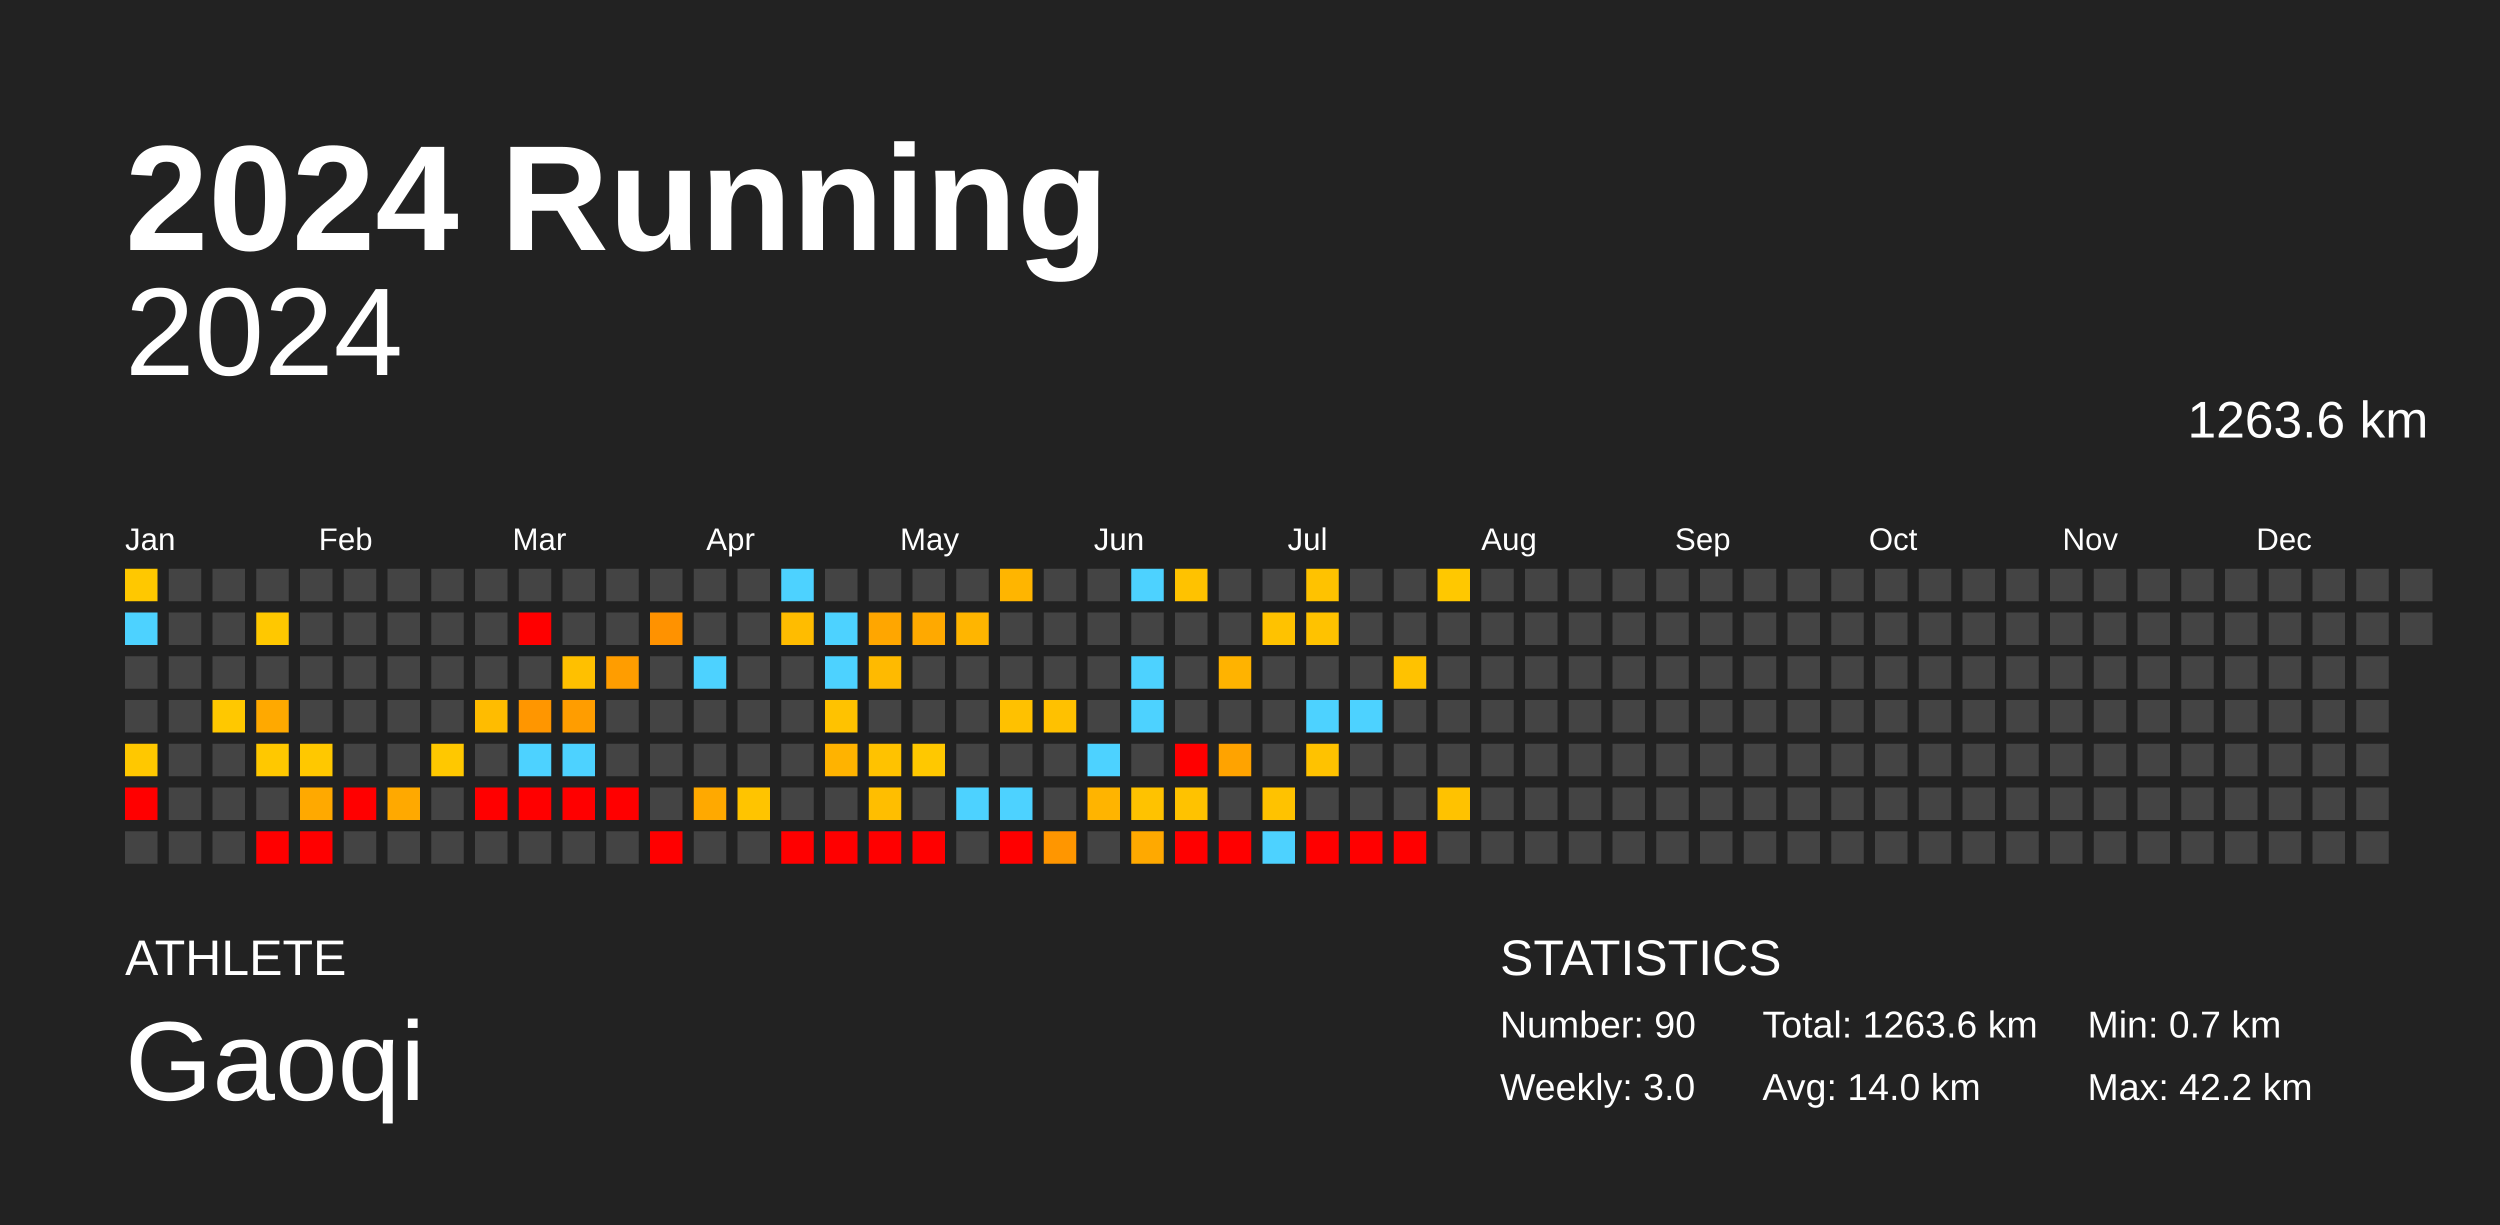
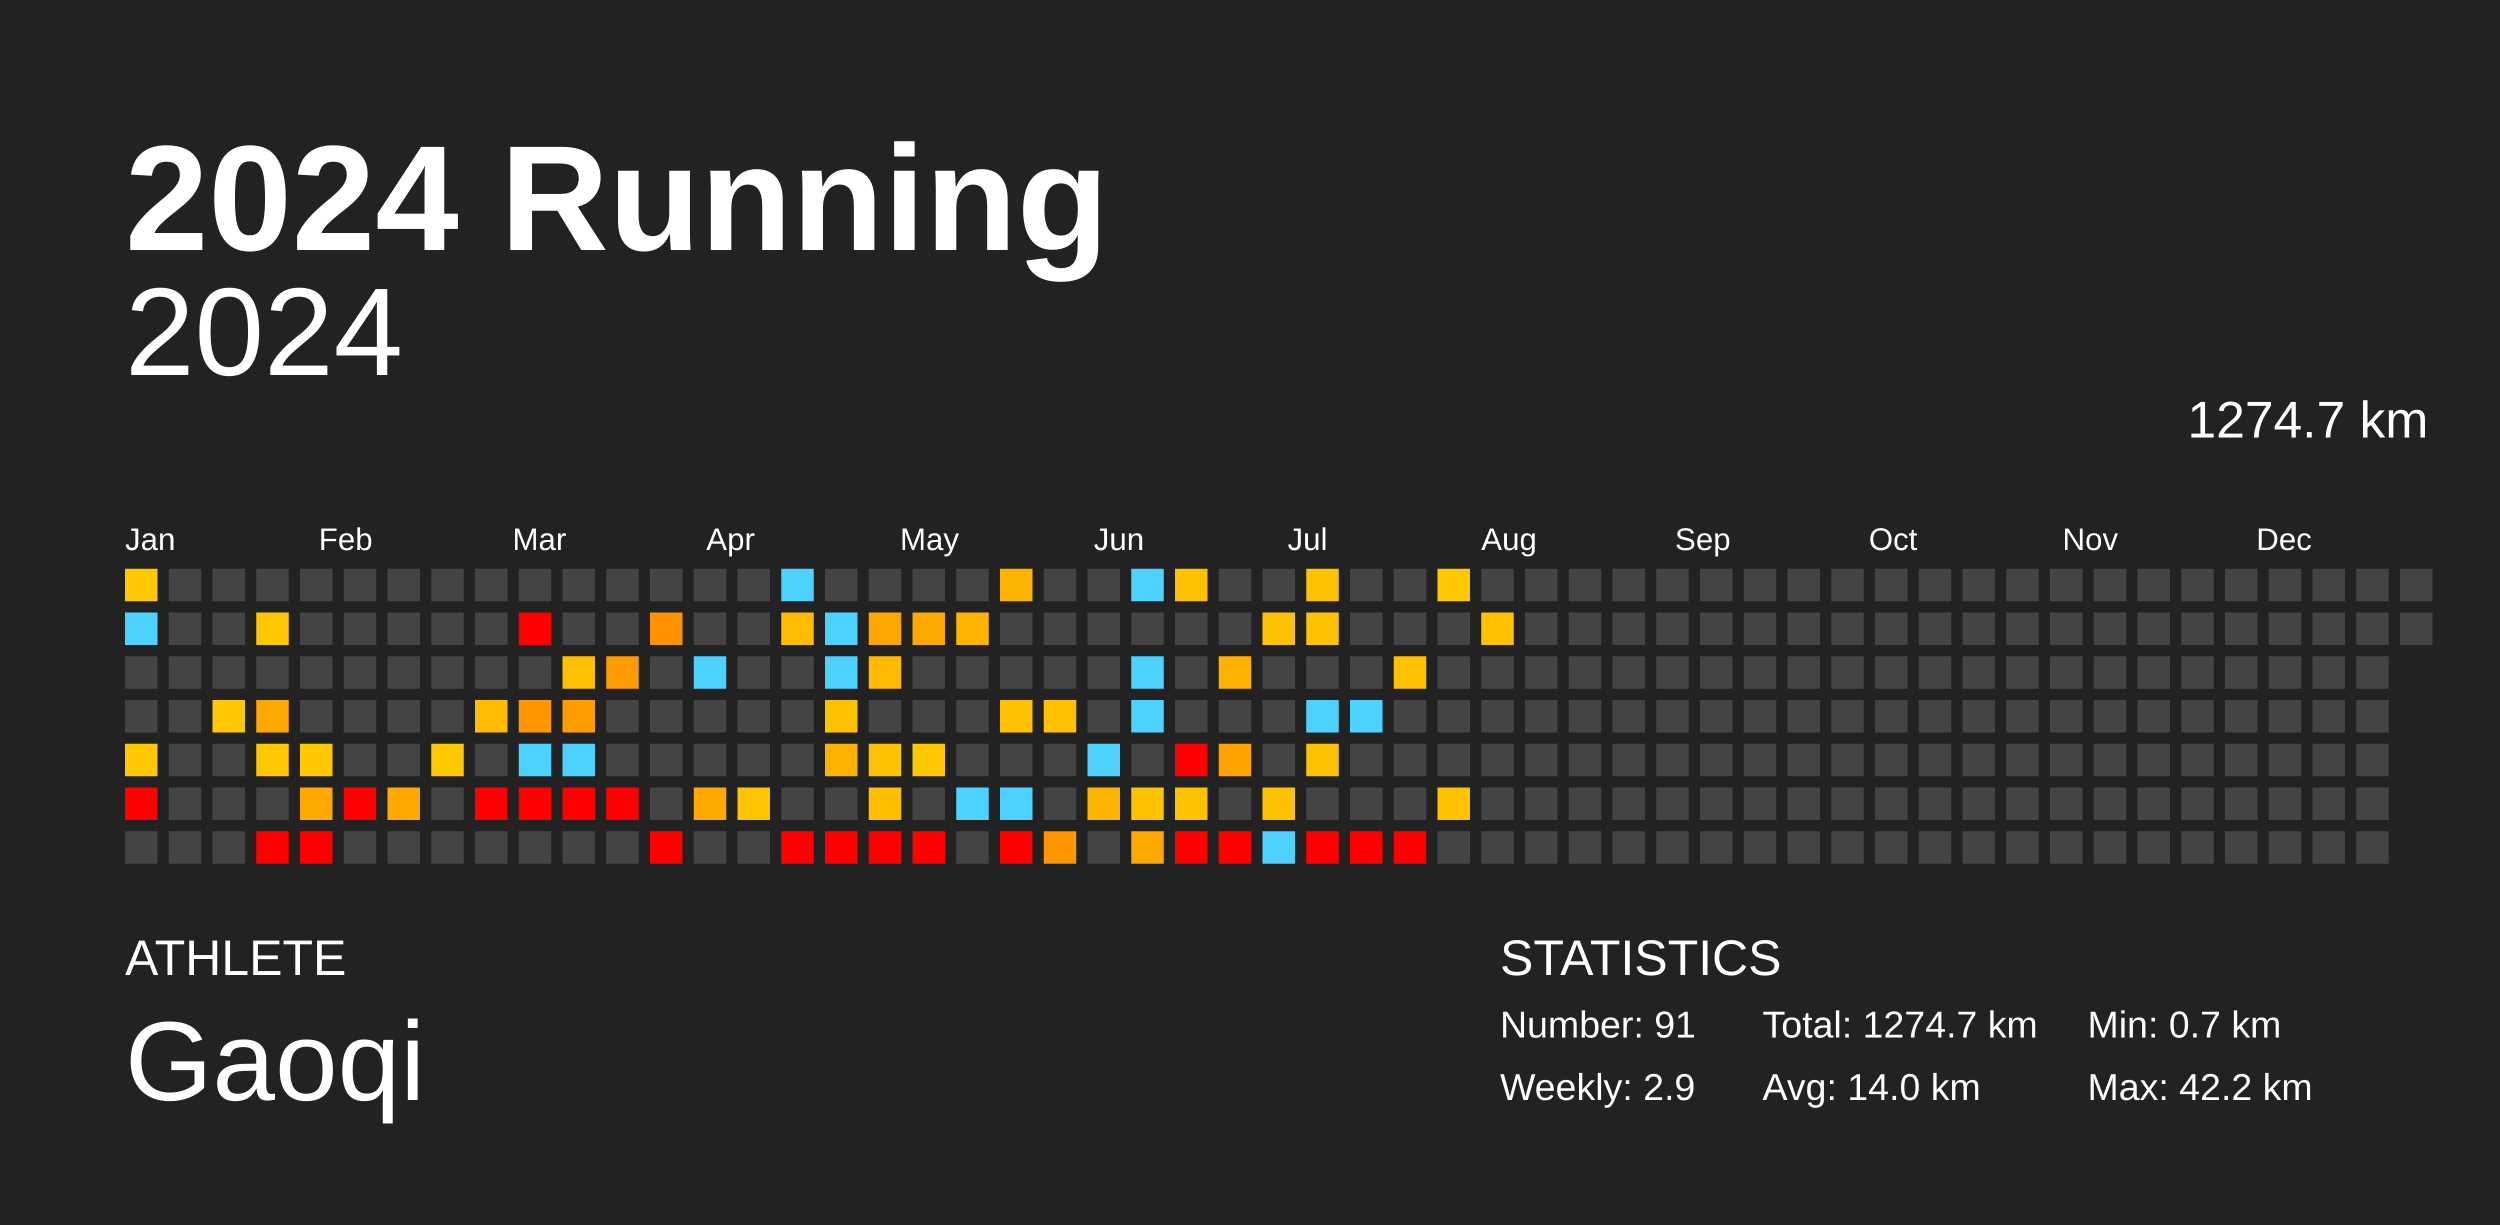
<svg xmlns="http://www.w3.org/2000/svg" baseProfile="full" height="98mm" version="1.1" viewBox="0,0,200,98" width="200mm">
  <defs />
  <rect fill="#222222" height="98" width="200" x="0" y="0" />
  <text fill="#FFFFFF" style="font-size:12px; font-family:Arial; font-weight:bold;" x="10" y="20">2024 Running</text>
  <text fill="#FFFFFF" style="font-size:4px; font-family:Arial" x="10" y="78">ATHLETE</text>
  <text fill="#FFFFFF" style="font-size:9px; font-family:Arial" x="10" y="88">Gaoqi</text>
  <text fill="#FFFFFF" style="font-size:4px; font-family:Arial" x="120" y="78">STATISTICS</text>
-   <text fill="#FFFFFF" style="font-size:3px; font-family:Arial" x="120" y="83">Number: 90</text>
-   <text fill="#FFFFFF" style="font-size:3px; font-family:Arial" x="120" y="88">Weekly: 3.0</text>
-   <text fill="#FFFFFF" style="font-size:3px; font-family:Arial" x="141" y="83">Total: 1263.6 km</text>
+   <text fill="#FFFFFF" style="font-size:3px; font-family:Arial" x="120" y="83">Number: 91</text>
+   <text fill="#FFFFFF" style="font-size:3px; font-family:Arial" x="120" y="88">Weekly: 2.9</text>
+   <text fill="#FFFFFF" style="font-size:3px; font-family:Arial" x="141" y="83">Total: 1274.7 km</text>
  <text fill="#FFFFFF" style="font-size:3px; font-family:Arial" x="141" y="88">Avg: 14.0 km</text>
  <text fill="#FFFFFF" style="font-size:3px; font-family:Arial" x="167" y="83">Min: 0.7 km</text>
  <text fill="#FFFFFF" style="font-size:3px; font-family:Arial" x="167" y="88">Max: 42.2 km</text>
  <text alignment-baseline="hanging" fill="#FFFFFF" style="font-size:10.0px; font-family:Arial;" x="10" y="30">2024</text>
-   <text alignment-baseline="hanging" fill="#FFFFFF" style="font-size:4.125px; font-family:Arial;" x="175" y="35">1263.6 km</text>
+   <text alignment-baseline="hanging" fill="#FFFFFF" style="font-size:4.125px; font-family:Arial;" x="175" y="35">1274.7 km</text>
  <text fill="#FFFFFF" style="font-size:2.5px; font-family:Arial" x="10.0" y="44">Jan</text>
  <text fill="#FFFFFF" style="font-size:2.5px; font-family:Arial" x="25.5" y="44">Feb</text>
  <text fill="#FFFFFF" style="font-size:2.5px; font-family:Arial" x="41.0" y="44">Mar</text>
  <text fill="#FFFFFF" style="font-size:2.5px; font-family:Arial" x="56.5" y="44">Apr</text>
  <text fill="#FFFFFF" style="font-size:2.5px; font-family:Arial" x="72.0" y="44">May</text>
  <text fill="#FFFFFF" style="font-size:2.5px; font-family:Arial" x="87.5" y="44">Jun</text>
  <text fill="#FFFFFF" style="font-size:2.5px; font-family:Arial" x="103.0" y="44">Jul</text>
  <text fill="#FFFFFF" style="font-size:2.5px; font-family:Arial" x="118.5" y="44">Aug</text>
  <text fill="#FFFFFF" style="font-size:2.5px; font-family:Arial" x="134.0" y="44">Sep</text>
  <text fill="#FFFFFF" style="font-size:2.5px; font-family:Arial" x="149.5" y="44">Oct</text>
  <text fill="#FFFFFF" style="font-size:2.5px; font-family:Arial" x="165.0" y="44">Nov</text>
  <text fill="#FFFFFF" style="font-size:2.5px; font-family:Arial" x="180.5" y="44">Dec</text>
  <rect fill="#ffc800" height="2.6" width="2.6" x="10.0" y="45.5" />
  <rect fill="#4dd2ff" height="2.6" width="2.6" x="10.0" y="49.0" />
  <rect fill="#444444" height="2.6" width="2.6" x="10.0" y="52.5" />
  <rect fill="#444444" height="2.6" width="2.6" x="10.0" y="56.0" />
  <rect fill="#ffc800" height="2.6" width="2.6" x="10.0" y="59.5" />
  <rect fill="red" height="2.6" width="2.6" x="10.0" y="63.0" />
  <rect fill="#444444" height="2.6" width="2.6" x="10.0" y="66.5" />
  <rect fill="#444444" height="2.6" width="2.6" x="13.5" y="45.5" />
  <rect fill="#444444" height="2.6" width="2.6" x="13.5" y="49.0" />
  <rect fill="#444444" height="2.6" width="2.6" x="13.5" y="52.5" />
  <rect fill="#444444" height="2.6" width="2.6" x="13.5" y="56.0" />
  <rect fill="#444444" height="2.6" width="2.6" x="13.5" y="59.5" />
  <rect fill="#444444" height="2.6" width="2.6" x="13.5" y="63.0" />
  <rect fill="#444444" height="2.6" width="2.6" x="13.5" y="66.5" />
  <rect fill="#444444" height="2.6" width="2.6" x="17.0" y="45.5" />
  <rect fill="#444444" height="2.6" width="2.6" x="17.0" y="49.0" />
  <rect fill="#444444" height="2.6" width="2.6" x="17.0" y="52.5" />
  <rect fill="#ffc800" height="2.6" width="2.6" x="17.0" y="56.0" />
  <rect fill="#444444" height="2.6" width="2.6" x="17.0" y="59.5" />
  <rect fill="#444444" height="2.6" width="2.6" x="17.0" y="63.0" />
  <rect fill="#444444" height="2.6" width="2.6" x="17.0" y="66.5" />
  <rect fill="#444444" height="2.6" width="2.6" x="20.5" y="45.5" />
  <rect fill="#ffc800" height="2.6" width="2.6" x="20.5" y="49.0" />
  <rect fill="#444444" height="2.6" width="2.6" x="20.5" y="52.5" />
  <rect fill="#ffa900" height="2.6" width="2.6" x="20.5" y="56.0" />
  <rect fill="#ffc800" height="2.6" width="2.6" x="20.5" y="59.5" />
  <rect fill="#444444" height="2.6" width="2.6" x="20.5" y="63.0" />
  <rect fill="red" height="2.6" width="2.6" x="20.5" y="66.5" />
  <rect fill="#444444" height="2.6" width="2.6" x="24.0" y="45.5" />
  <rect fill="#444444" height="2.6" width="2.6" x="24.0" y="49.0" />
  <rect fill="#444444" height="2.6" width="2.6" x="24.0" y="52.5" />
  <rect fill="#444444" height="2.6" width="2.6" x="24.0" y="56.0" />
  <rect fill="#ffc800" height="2.6" width="2.6" x="24.0" y="59.5" />
  <rect fill="#ffa900" height="2.6" width="2.6" x="24.0" y="63.0" />
  <rect fill="red" height="2.6" width="2.6" x="24.0" y="66.5" />
  <rect fill="#444444" height="2.6" width="2.6" x="27.5" y="45.5" />
  <rect fill="#444444" height="2.6" width="2.6" x="27.5" y="49.0" />
  <rect fill="#444444" height="2.6" width="2.6" x="27.5" y="52.5" />
  <rect fill="#444444" height="2.6" width="2.6" x="27.5" y="56.0" />
  <rect fill="#444444" height="2.6" width="2.6" x="27.5" y="59.5" />
  <rect fill="red" height="2.6" width="2.6" x="27.5" y="63.0" />
  <rect fill="#444444" height="2.6" width="2.6" x="27.5" y="66.5" />
  <rect fill="#444444" height="2.6" width="2.6" x="31.0" y="45.5" />
  <rect fill="#444444" height="2.6" width="2.6" x="31.0" y="49.0" />
  <rect fill="#444444" height="2.6" width="2.6" x="31.0" y="52.5" />
  <rect fill="#444444" height="2.6" width="2.6" x="31.0" y="56.0" />
  <rect fill="#444444" height="2.6" width="2.6" x="31.0" y="59.5" />
  <rect fill="#ffa900" height="2.6" width="2.6" x="31.0" y="63.0" />
  <rect fill="#444444" height="2.6" width="2.6" x="31.0" y="66.5" />
  <rect fill="#444444" height="2.6" width="2.6" x="34.5" y="45.5" />
  <rect fill="#444444" height="2.6" width="2.6" x="34.5" y="49.0" />
  <rect fill="#444444" height="2.6" width="2.6" x="34.5" y="52.5" />
  <rect fill="#444444" height="2.6" width="2.6" x="34.5" y="56.0" />
  <rect fill="#ffc800" height="2.6" width="2.6" x="34.5" y="59.5" />
  <rect fill="#444444" height="2.6" width="2.6" x="34.5" y="63.0" />
  <rect fill="#444444" height="2.6" width="2.6" x="34.5" y="66.5" />
  <rect fill="#444444" height="2.6" width="2.6" x="38.0" y="45.5" />
  <rect fill="#444444" height="2.6" width="2.6" x="38.0" y="49.0" />
  <rect fill="#444444" height="2.6" width="2.6" x="38.0" y="52.5" />
  <rect fill="#ffbc00" height="2.6" width="2.6" x="38.0" y="56.0" />
  <rect fill="#444444" height="2.6" width="2.6" x="38.0" y="59.5" />
  <rect fill="red" height="2.6" width="2.6" x="38.0" y="63.0" />
  <rect fill="#444444" height="2.6" width="2.6" x="38.0" y="66.5" />
  <rect fill="#444444" height="2.6" width="2.6" x="41.5" y="45.5" />
  <rect fill="red" height="2.6" width="2.6" x="41.5" y="49.0" />
  <rect fill="#444444" height="2.6" width="2.6" x="41.5" y="52.5" />
  <rect fill="#ff9600" height="2.6" width="2.6" x="41.5" y="56.0" />
  <rect fill="#4dd2ff" height="2.6" width="2.6" x="41.5" y="59.5" />
  <rect fill="red" height="2.6" width="2.6" x="41.5" y="63.0" />
  <rect fill="#444444" height="2.6" width="2.6" x="41.5" y="66.5" />
  <rect fill="#444444" height="2.6" width="2.6" x="45.0" y="45.5" />
  <rect fill="#444444" height="2.6" width="2.6" x="45.0" y="49.0" />
  <rect fill="#ffc000" height="2.6" width="2.6" x="45.0" y="52.5" />
  <rect fill="#ff9d00" height="2.6" width="2.6" x="45.0" y="56.0" />
  <rect fill="#4dd2ff" height="2.6" width="2.6" x="45.0" y="59.5" />
  <rect fill="red" height="2.6" width="2.6" x="45.0" y="63.0" />
  <rect fill="#444444" height="2.6" width="2.6" x="45.0" y="66.5" />
  <rect fill="#444444" height="2.6" width="2.6" x="48.5" y="45.5" />
  <rect fill="#444444" height="2.6" width="2.6" x="48.5" y="49.0" />
  <rect fill="#ff9d00" height="2.6" width="2.6" x="48.5" y="52.5" />
  <rect fill="#444444" height="2.6" width="2.6" x="48.5" y="56.0" />
  <rect fill="#444444" height="2.6" width="2.6" x="48.5" y="59.5" />
  <rect fill="red" height="2.6" width="2.6" x="48.5" y="63.0" />
  <rect fill="#444444" height="2.6" width="2.6" x="48.5" y="66.5" />
  <rect fill="#444444" height="2.6" width="2.6" x="52.0" y="45.5" />
  <rect fill="#ff9200" height="2.6" width="2.6" x="52.0" y="49.0" />
  <rect fill="#444444" height="2.6" width="2.6" x="52.0" y="52.5" />
  <rect fill="#444444" height="2.6" width="2.6" x="52.0" y="56.0" />
  <rect fill="#444444" height="2.6" width="2.6" x="52.0" y="59.5" />
  <rect fill="#444444" height="2.6" width="2.6" x="52.0" y="63.0" />
  <rect fill="red" height="2.6" width="2.6" x="52.0" y="66.5" />
  <rect fill="#444444" height="2.6" width="2.6" x="55.5" y="45.5" />
  <rect fill="#444444" height="2.6" width="2.6" x="55.5" y="49.0" />
  <rect fill="#4dd2ff" height="2.6" width="2.6" x="55.5" y="52.5" />
  <rect fill="#444444" height="2.6" width="2.6" x="55.5" y="56.0" />
  <rect fill="#444444" height="2.6" width="2.6" x="55.5" y="59.5" />
  <rect fill="#ffa900" height="2.6" width="2.6" x="55.5" y="63.0" />
  <rect fill="#444444" height="2.6" width="2.6" x="55.5" y="66.5" />
  <rect fill="#444444" height="2.6" width="2.6" x="59.0" y="45.5" />
  <rect fill="#444444" height="2.6" width="2.6" x="59.0" y="49.0" />
  <rect fill="#444444" height="2.6" width="2.6" x="59.0" y="52.5" />
  <rect fill="#444444" height="2.6" width="2.6" x="59.0" y="56.0" />
  <rect fill="#444444" height="2.6" width="2.6" x="59.0" y="59.5" />
  <rect fill="#ffc400" height="2.6" width="2.6" x="59.0" y="63.0" />
  <rect fill="#444444" height="2.6" width="2.6" x="59.0" y="66.5" />
  <rect fill="#4dd2ff" height="2.6" width="2.6" x="62.5" y="45.5" />
  <rect fill="#ffbc00" height="2.6" width="2.6" x="62.5" y="49.0" />
  <rect fill="#444444" height="2.6" width="2.6" x="62.5" y="52.5" />
  <rect fill="#444444" height="2.6" width="2.6" x="62.5" y="56.0" />
  <rect fill="#444444" height="2.6" width="2.6" x="62.5" y="59.5" />
  <rect fill="#444444" height="2.6" width="2.6" x="62.5" y="63.0" />
  <rect fill="red" height="2.6" width="2.6" x="62.5" y="66.5" />
  <rect fill="#444444" height="2.6" width="2.6" x="66.0" y="45.5" />
  <rect fill="#4dd2ff" height="2.6" width="2.6" x="66.0" y="49.0" />
  <rect fill="#4dd2ff" height="2.6" width="2.6" x="66.0" y="52.5" />
  <rect fill="#ffc200" height="2.6" width="2.6" x="66.0" y="56.0" />
  <rect fill="#ffb300" height="2.6" width="2.6" x="66.0" y="59.5" />
  <rect fill="#444444" height="2.6" width="2.6" x="66.0" y="63.0" />
  <rect fill="red" height="2.6" width="2.6" x="66.0" y="66.5" />
  <rect fill="#444444" height="2.6" width="2.6" x="69.5" y="45.5" />
  <rect fill="#ffa600" height="2.6" width="2.6" x="69.5" y="49.0" />
  <rect fill="#ffba00" height="2.6" width="2.6" x="69.5" y="52.5" />
  <rect fill="#444444" height="2.6" width="2.6" x="69.5" y="56.0" />
  <rect fill="#ffc200" height="2.6" width="2.6" x="69.5" y="59.5" />
  <rect fill="#ffbe00" height="2.6" width="2.6" x="69.5" y="63.0" />
  <rect fill="red" height="2.6" width="2.6" x="69.5" y="66.5" />
  <rect fill="#444444" height="2.6" width="2.6" x="73.0" y="45.5" />
  <rect fill="#ffa900" height="2.6" width="2.6" x="73.0" y="49.0" />
  <rect fill="#444444" height="2.6" width="2.6" x="73.0" y="52.5" />
  <rect fill="#444444" height="2.6" width="2.6" x="73.0" y="56.0" />
  <rect fill="#ffc800" height="2.6" width="2.6" x="73.0" y="59.5" />
  <rect fill="#444444" height="2.6" width="2.6" x="73.0" y="63.0" />
  <rect fill="red" height="2.6" width="2.6" x="73.0" y="66.5" />
  <rect fill="#444444" height="2.6" width="2.6" x="76.5" y="45.5" />
  <rect fill="#ffb500" height="2.6" width="2.6" x="76.5" y="49.0" />
  <rect fill="#444444" height="2.6" width="2.6" x="76.5" y="52.5" />
  <rect fill="#444444" height="2.6" width="2.6" x="76.5" y="56.0" />
  <rect fill="#444444" height="2.6" width="2.6" x="76.5" y="59.5" />
  <rect fill="#4dd2ff" height="2.6" width="2.6" x="76.5" y="63.0" />
  <rect fill="#444444" height="2.6" width="2.6" x="76.5" y="66.5" />
  <rect fill="#ffb500" height="2.6" width="2.6" x="80.0" y="45.5" />
  <rect fill="#444444" height="2.6" width="2.6" x="80.0" y="49.0" />
  <rect fill="#444444" height="2.6" width="2.6" x="80.0" y="52.5" />
  <rect fill="#ffc100" height="2.6" width="2.6" x="80.0" y="56.0" />
  <rect fill="#444444" height="2.6" width="2.6" x="80.0" y="59.5" />
  <rect fill="#4dd2ff" height="2.6" width="2.6" x="80.0" y="63.0" />
  <rect fill="red" height="2.6" width="2.6" x="80.0" y="66.5" />
  <rect fill="#444444" height="2.6" width="2.6" x="83.5" y="45.5" />
  <rect fill="#444444" height="2.6" width="2.6" x="83.5" y="49.0" />
  <rect fill="#444444" height="2.6" width="2.6" x="83.5" y="52.5" />
  <rect fill="#ffc100" height="2.6" width="2.6" x="83.5" y="56.0" />
  <rect fill="#444444" height="2.6" width="2.6" x="83.5" y="59.5" />
  <rect fill="#444444" height="2.6" width="2.6" x="83.5" y="63.0" />
  <rect fill="#ff9600" height="2.6" width="2.6" x="83.5" y="66.5" />
  <rect fill="#444444" height="2.6" width="2.6" x="87.0" y="45.5" />
  <rect fill="#444444" height="2.6" width="2.6" x="87.0" y="49.0" />
  <rect fill="#444444" height="2.6" width="2.6" x="87.0" y="52.5" />
  <rect fill="#444444" height="2.6" width="2.6" x="87.0" y="56.0" />
  <rect fill="#4dd2ff" height="2.6" width="2.6" x="87.0" y="59.5" />
  <rect fill="#ffb400" height="2.6" width="2.6" x="87.0" y="63.0" />
  <rect fill="#444444" height="2.6" width="2.6" x="87.0" y="66.5" />
  <rect fill="#4dd2ff" height="2.6" width="2.6" x="90.5" y="45.5" />
  <rect fill="#444444" height="2.6" width="2.6" x="90.5" y="49.0" />
  <rect fill="#4dd2ff" height="2.6" width="2.6" x="90.5" y="52.5" />
  <rect fill="#4dd2ff" height="2.6" width="2.6" x="90.5" y="56.0" />
  <rect fill="#444444" height="2.6" width="2.6" x="90.5" y="59.5" />
  <rect fill="#ffc200" height="2.6" width="2.6" x="90.5" y="63.0" />
  <rect fill="#ffa900" height="2.6" width="2.6" x="90.5" y="66.5" />
  <rect fill="#ffc200" height="2.6" width="2.6" x="94.0" y="45.5" />
  <rect fill="#444444" height="2.6" width="2.6" x="94.0" y="49.0" />
  <rect fill="#444444" height="2.6" width="2.6" x="94.0" y="52.5" />
  <rect fill="#444444" height="2.6" width="2.6" x="94.0" y="56.0" />
  <rect fill="red" height="2.6" width="2.6" x="94.0" y="59.5" />
  <rect fill="#ffc200" height="2.6" width="2.6" x="94.0" y="63.0" />
  <rect fill="red" height="2.6" width="2.6" x="94.0" y="66.5" />
  <rect fill="#444444" height="2.6" width="2.6" x="97.5" y="45.5" />
  <rect fill="#444444" height="2.6" width="2.6" x="97.5" y="49.0" />
  <rect fill="#ffb300" height="2.6" width="2.6" x="97.5" y="52.5" />
  <rect fill="#444444" height="2.6" width="2.6" x="97.5" y="56.0" />
  <rect fill="#ffa300" height="2.6" width="2.6" x="97.5" y="59.5" />
  <rect fill="#444444" height="2.6" width="2.6" x="97.5" y="63.0" />
  <rect fill="red" height="2.6" width="2.6" x="97.5" y="66.5" />
  <rect fill="#444444" height="2.6" width="2.6" x="101.0" y="45.5" />
  <rect fill="#ffc200" height="2.6" width="2.6" x="101.0" y="49.0" />
  <rect fill="#444444" height="2.6" width="2.6" x="101.0" y="52.5" />
  <rect fill="#444444" height="2.6" width="2.6" x="101.0" y="56.0" />
  <rect fill="#444444" height="2.6" width="2.6" x="101.0" y="59.5" />
  <rect fill="#ffc200" height="2.6" width="2.6" x="101.0" y="63.0" />
  <rect fill="#4dd2ff" height="2.6" width="2.6" x="101.0" y="66.5" />
  <rect fill="#ffc200" height="2.6" width="2.6" x="104.5" y="45.5" />
  <rect fill="#ffc200" height="2.6" width="2.6" x="104.5" y="49.0" />
  <rect fill="#444444" height="2.6" width="2.6" x="104.5" y="52.5" />
  <rect fill="#4dd2ff" height="2.6" width="2.6" x="104.5" y="56.0" />
  <rect fill="#ffc200" height="2.6" width="2.6" x="104.5" y="59.5" />
  <rect fill="#444444" height="2.6" width="2.6" x="104.5" y="63.0" />
  <rect fill="red" height="2.6" width="2.6" x="104.5" y="66.5" />
  <rect fill="#444444" height="2.6" width="2.6" x="108.0" y="45.5" />
  <rect fill="#444444" height="2.6" width="2.6" x="108.0" y="49.0" />
  <rect fill="#444444" height="2.6" width="2.6" x="108.0" y="52.5" />
  <rect fill="#4dd2ff" height="2.6" width="2.6" x="108.0" y="56.0" />
  <rect fill="#444444" height="2.6" width="2.6" x="108.0" y="59.5" />
  <rect fill="#444444" height="2.6" width="2.6" x="108.0" y="63.0" />
  <rect fill="red" height="2.6" width="2.6" x="108.0" y="66.5" />
  <rect fill="#444444" height="2.6" width="2.6" x="111.5" y="45.5" />
  <rect fill="#444444" height="2.6" width="2.6" x="111.5" y="49.0" />
  <rect fill="#ffc200" height="2.6" width="2.6" x="111.5" y="52.5" />
  <rect fill="#444444" height="2.6" width="2.6" x="111.5" y="56.0" />
  <rect fill="#444444" height="2.6" width="2.6" x="111.5" y="59.5" />
  <rect fill="#444444" height="2.6" width="2.6" x="111.5" y="63.0" />
  <rect fill="red" height="2.6" width="2.6" x="111.5" y="66.5" />
  <rect fill="#ffc800" height="2.6" width="2.6" x="115.0" y="45.5" />
  <rect fill="#444444" height="2.6" width="2.6" x="115.0" y="49.0" />
  <rect fill="#444444" height="2.6" width="2.6" x="115.0" y="52.5" />
  <rect fill="#444444" height="2.6" width="2.6" x="115.0" y="56.0" />
  <rect fill="#444444" height="2.6" width="2.6" x="115.0" y="59.5" />
  <rect fill="#ffc200" height="2.6" width="2.6" x="115.0" y="63.0" />
  <rect fill="#444444" height="2.6" width="2.6" x="115.0" y="66.5" />
  <rect fill="#444444" height="2.6" width="2.6" x="118.5" y="45.5" />
-   <rect fill="#444444" height="2.6" width="2.6" x="118.5" y="49.0" />
+   <rect fill="#ffc100" height="2.6" width="2.6" x="118.5" y="49.0" />
  <rect fill="#444444" height="2.6" width="2.6" x="118.5" y="52.5" />
  <rect fill="#444444" height="2.6" width="2.6" x="118.5" y="56.0" />
  <rect fill="#444444" height="2.6" width="2.6" x="118.5" y="59.5" />
  <rect fill="#444444" height="2.6" width="2.6" x="118.5" y="63.0" />
  <rect fill="#444444" height="2.6" width="2.6" x="118.5" y="66.5" />
  <rect fill="#444444" height="2.6" width="2.6" x="122.0" y="45.5" />
  <rect fill="#444444" height="2.6" width="2.6" x="122.0" y="49.0" />
  <rect fill="#444444" height="2.6" width="2.6" x="122.0" y="52.5" />
  <rect fill="#444444" height="2.6" width="2.6" x="122.0" y="56.0" />
  <rect fill="#444444" height="2.6" width="2.6" x="122.0" y="59.5" />
  <rect fill="#444444" height="2.6" width="2.6" x="122.0" y="63.0" />
  <rect fill="#444444" height="2.6" width="2.6" x="122.0" y="66.5" />
  <rect fill="#444444" height="2.6" width="2.6" x="125.5" y="45.5" />
  <rect fill="#444444" height="2.6" width="2.6" x="125.5" y="49.0" />
  <rect fill="#444444" height="2.6" width="2.6" x="125.5" y="52.5" />
  <rect fill="#444444" height="2.6" width="2.6" x="125.5" y="56.0" />
  <rect fill="#444444" height="2.6" width="2.6" x="125.5" y="59.5" />
  <rect fill="#444444" height="2.6" width="2.6" x="125.5" y="63.0" />
  <rect fill="#444444" height="2.6" width="2.6" x="125.5" y="66.5" />
  <rect fill="#444444" height="2.6" width="2.6" x="129.0" y="45.5" />
  <rect fill="#444444" height="2.6" width="2.6" x="129.0" y="49.0" />
  <rect fill="#444444" height="2.6" width="2.6" x="129.0" y="52.5" />
  <rect fill="#444444" height="2.6" width="2.6" x="129.0" y="56.0" />
  <rect fill="#444444" height="2.6" width="2.6" x="129.0" y="59.5" />
  <rect fill="#444444" height="2.6" width="2.6" x="129.0" y="63.0" />
  <rect fill="#444444" height="2.6" width="2.6" x="129.0" y="66.5" />
  <rect fill="#444444" height="2.6" width="2.6" x="132.5" y="45.5" />
  <rect fill="#444444" height="2.6" width="2.6" x="132.5" y="49.0" />
  <rect fill="#444444" height="2.6" width="2.6" x="132.5" y="52.5" />
  <rect fill="#444444" height="2.6" width="2.6" x="132.5" y="56.0" />
  <rect fill="#444444" height="2.6" width="2.6" x="132.5" y="59.5" />
  <rect fill="#444444" height="2.6" width="2.6" x="132.5" y="63.0" />
  <rect fill="#444444" height="2.6" width="2.6" x="132.5" y="66.5" />
  <rect fill="#444444" height="2.6" width="2.6" x="136.0" y="45.5" />
  <rect fill="#444444" height="2.6" width="2.6" x="136.0" y="49.0" />
  <rect fill="#444444" height="2.6" width="2.6" x="136.0" y="52.5" />
  <rect fill="#444444" height="2.6" width="2.6" x="136.0" y="56.0" />
  <rect fill="#444444" height="2.6" width="2.6" x="136.0" y="59.5" />
  <rect fill="#444444" height="2.6" width="2.6" x="136.0" y="63.0" />
  <rect fill="#444444" height="2.6" width="2.6" x="136.0" y="66.5" />
  <rect fill="#444444" height="2.6" width="2.6" x="139.5" y="45.5" />
  <rect fill="#444444" height="2.6" width="2.6" x="139.5" y="49.0" />
  <rect fill="#444444" height="2.6" width="2.6" x="139.5" y="52.5" />
  <rect fill="#444444" height="2.6" width="2.6" x="139.5" y="56.0" />
  <rect fill="#444444" height="2.6" width="2.6" x="139.5" y="59.5" />
  <rect fill="#444444" height="2.6" width="2.6" x="139.5" y="63.0" />
  <rect fill="#444444" height="2.6" width="2.6" x="139.5" y="66.5" />
  <rect fill="#444444" height="2.6" width="2.6" x="143.0" y="45.5" />
  <rect fill="#444444" height="2.6" width="2.6" x="143.0" y="49.0" />
  <rect fill="#444444" height="2.6" width="2.6" x="143.0" y="52.5" />
  <rect fill="#444444" height="2.6" width="2.6" x="143.0" y="56.0" />
  <rect fill="#444444" height="2.6" width="2.6" x="143.0" y="59.5" />
  <rect fill="#444444" height="2.6" width="2.6" x="143.0" y="63.0" />
  <rect fill="#444444" height="2.6" width="2.6" x="143.0" y="66.5" />
  <rect fill="#444444" height="2.6" width="2.6" x="146.5" y="45.5" />
  <rect fill="#444444" height="2.6" width="2.6" x="146.5" y="49.0" />
  <rect fill="#444444" height="2.6" width="2.6" x="146.5" y="52.5" />
  <rect fill="#444444" height="2.6" width="2.6" x="146.5" y="56.0" />
  <rect fill="#444444" height="2.6" width="2.6" x="146.5" y="59.5" />
  <rect fill="#444444" height="2.6" width="2.6" x="146.5" y="63.0" />
  <rect fill="#444444" height="2.6" width="2.6" x="146.5" y="66.5" />
  <rect fill="#444444" height="2.6" width="2.6" x="150.0" y="45.5" />
  <rect fill="#444444" height="2.6" width="2.6" x="150.0" y="49.0" />
  <rect fill="#444444" height="2.6" width="2.6" x="150.0" y="52.5" />
  <rect fill="#444444" height="2.6" width="2.6" x="150.0" y="56.0" />
  <rect fill="#444444" height="2.6" width="2.6" x="150.0" y="59.5" />
  <rect fill="#444444" height="2.6" width="2.6" x="150.0" y="63.0" />
  <rect fill="#444444" height="2.6" width="2.6" x="150.0" y="66.5" />
  <rect fill="#444444" height="2.6" width="2.6" x="153.5" y="45.5" />
  <rect fill="#444444" height="2.6" width="2.6" x="153.5" y="49.0" />
  <rect fill="#444444" height="2.6" width="2.6" x="153.5" y="52.5" />
  <rect fill="#444444" height="2.6" width="2.6" x="153.5" y="56.0" />
  <rect fill="#444444" height="2.6" width="2.6" x="153.5" y="59.5" />
  <rect fill="#444444" height="2.6" width="2.6" x="153.5" y="63.0" />
  <rect fill="#444444" height="2.6" width="2.6" x="153.5" y="66.5" />
  <rect fill="#444444" height="2.6" width="2.6" x="157.0" y="45.5" />
  <rect fill="#444444" height="2.6" width="2.6" x="157.0" y="49.0" />
  <rect fill="#444444" height="2.6" width="2.6" x="157.0" y="52.5" />
  <rect fill="#444444" height="2.6" width="2.6" x="157.0" y="56.0" />
  <rect fill="#444444" height="2.6" width="2.6" x="157.0" y="59.5" />
  <rect fill="#444444" height="2.6" width="2.6" x="157.0" y="63.0" />
  <rect fill="#444444" height="2.6" width="2.6" x="157.0" y="66.5" />
  <rect fill="#444444" height="2.6" width="2.6" x="160.5" y="45.5" />
  <rect fill="#444444" height="2.6" width="2.6" x="160.5" y="49.0" />
  <rect fill="#444444" height="2.6" width="2.6" x="160.5" y="52.5" />
  <rect fill="#444444" height="2.6" width="2.6" x="160.5" y="56.0" />
  <rect fill="#444444" height="2.6" width="2.6" x="160.5" y="59.5" />
  <rect fill="#444444" height="2.6" width="2.6" x="160.5" y="63.0" />
  <rect fill="#444444" height="2.6" width="2.6" x="160.5" y="66.5" />
  <rect fill="#444444" height="2.6" width="2.6" x="164.0" y="45.5" />
  <rect fill="#444444" height="2.6" width="2.6" x="164.0" y="49.0" />
  <rect fill="#444444" height="2.6" width="2.6" x="164.0" y="52.5" />
  <rect fill="#444444" height="2.6" width="2.6" x="164.0" y="56.0" />
  <rect fill="#444444" height="2.6" width="2.6" x="164.0" y="59.5" />
  <rect fill="#444444" height="2.6" width="2.6" x="164.0" y="63.0" />
  <rect fill="#444444" height="2.6" width="2.6" x="164.0" y="66.5" />
  <rect fill="#444444" height="2.6" width="2.6" x="167.5" y="45.5" />
  <rect fill="#444444" height="2.6" width="2.6" x="167.5" y="49.0" />
  <rect fill="#444444" height="2.6" width="2.6" x="167.5" y="52.5" />
  <rect fill="#444444" height="2.6" width="2.6" x="167.5" y="56.0" />
  <rect fill="#444444" height="2.6" width="2.6" x="167.5" y="59.5" />
  <rect fill="#444444" height="2.6" width="2.6" x="167.5" y="63.0" />
  <rect fill="#444444" height="2.6" width="2.6" x="167.5" y="66.5" />
  <rect fill="#444444" height="2.6" width="2.6" x="171.0" y="45.5" />
  <rect fill="#444444" height="2.6" width="2.6" x="171.0" y="49.0" />
  <rect fill="#444444" height="2.6" width="2.6" x="171.0" y="52.5" />
  <rect fill="#444444" height="2.6" width="2.6" x="171.0" y="56.0" />
  <rect fill="#444444" height="2.6" width="2.6" x="171.0" y="59.5" />
  <rect fill="#444444" height="2.6" width="2.6" x="171.0" y="63.0" />
  <rect fill="#444444" height="2.6" width="2.6" x="171.0" y="66.5" />
  <rect fill="#444444" height="2.6" width="2.6" x="174.5" y="45.5" />
  <rect fill="#444444" height="2.6" width="2.6" x="174.5" y="49.0" />
  <rect fill="#444444" height="2.6" width="2.6" x="174.5" y="52.5" />
  <rect fill="#444444" height="2.6" width="2.6" x="174.5" y="56.0" />
  <rect fill="#444444" height="2.6" width="2.6" x="174.5" y="59.5" />
  <rect fill="#444444" height="2.6" width="2.6" x="174.5" y="63.0" />
  <rect fill="#444444" height="2.6" width="2.6" x="174.5" y="66.5" />
  <rect fill="#444444" height="2.6" width="2.6" x="178.0" y="45.5" />
  <rect fill="#444444" height="2.6" width="2.6" x="178.0" y="49.0" />
  <rect fill="#444444" height="2.6" width="2.6" x="178.0" y="52.5" />
  <rect fill="#444444" height="2.6" width="2.6" x="178.0" y="56.0" />
  <rect fill="#444444" height="2.6" width="2.6" x="178.0" y="59.5" />
  <rect fill="#444444" height="2.6" width="2.6" x="178.0" y="63.0" />
  <rect fill="#444444" height="2.6" width="2.6" x="178.0" y="66.5" />
  <rect fill="#444444" height="2.6" width="2.6" x="181.5" y="45.5" />
  <rect fill="#444444" height="2.6" width="2.6" x="181.5" y="49.0" />
  <rect fill="#444444" height="2.6" width="2.6" x="181.5" y="52.5" />
  <rect fill="#444444" height="2.6" width="2.6" x="181.5" y="56.0" />
  <rect fill="#444444" height="2.6" width="2.6" x="181.5" y="59.5" />
  <rect fill="#444444" height="2.6" width="2.6" x="181.5" y="63.0" />
  <rect fill="#444444" height="2.6" width="2.6" x="181.5" y="66.5" />
  <rect fill="#444444" height="2.6" width="2.6" x="185.0" y="45.5" />
  <rect fill="#444444" height="2.6" width="2.6" x="185.0" y="49.0" />
  <rect fill="#444444" height="2.6" width="2.6" x="185.0" y="52.5" />
  <rect fill="#444444" height="2.6" width="2.6" x="185.0" y="56.0" />
  <rect fill="#444444" height="2.6" width="2.6" x="185.0" y="59.5" />
  <rect fill="#444444" height="2.6" width="2.6" x="185.0" y="63.0" />
  <rect fill="#444444" height="2.6" width="2.6" x="185.0" y="66.5" />
  <rect fill="#444444" height="2.6" width="2.6" x="188.5" y="45.5" />
  <rect fill="#444444" height="2.6" width="2.6" x="188.5" y="49.0" />
  <rect fill="#444444" height="2.6" width="2.6" x="188.5" y="52.5" />
  <rect fill="#444444" height="2.6" width="2.6" x="188.5" y="56.0" />
  <rect fill="#444444" height="2.6" width="2.6" x="188.5" y="59.5" />
  <rect fill="#444444" height="2.6" width="2.6" x="188.5" y="63.0" />
  <rect fill="#444444" height="2.6" width="2.6" x="188.5" y="66.5" />
  <rect fill="#444444" height="2.6" width="2.6" x="192.0" y="45.5" />
  <rect fill="#444444" height="2.6" width="2.6" x="192.0" y="49.0" />
</svg>
